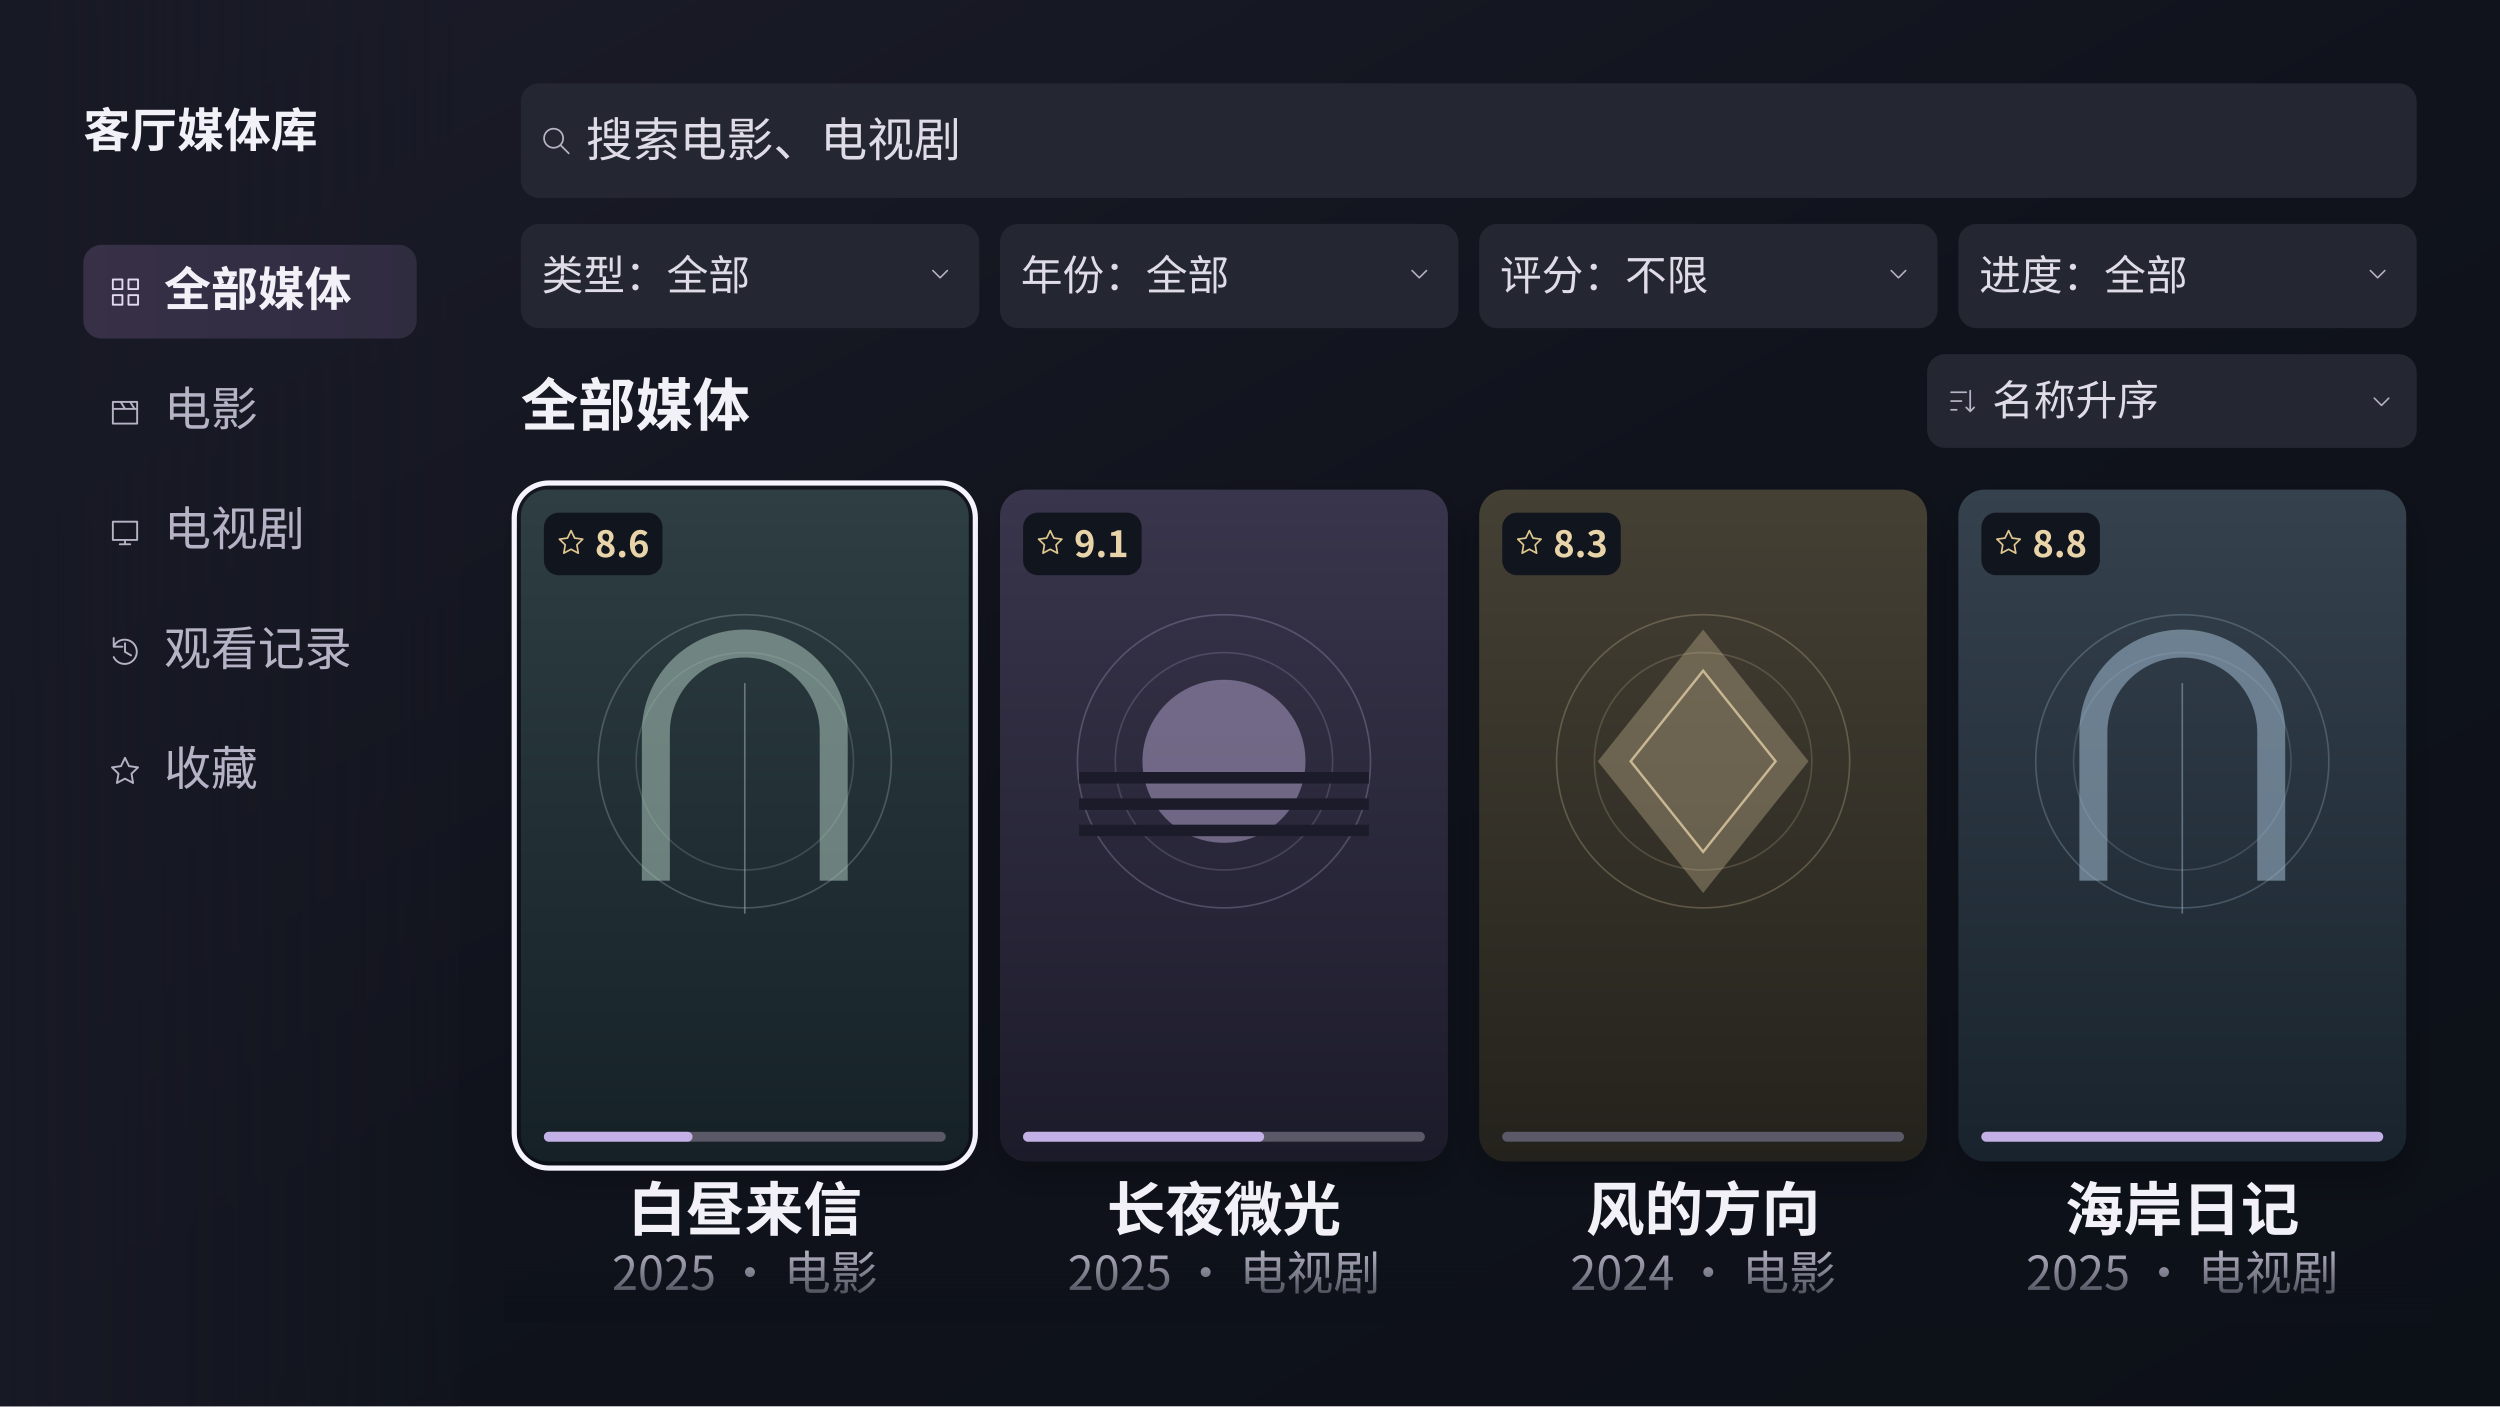
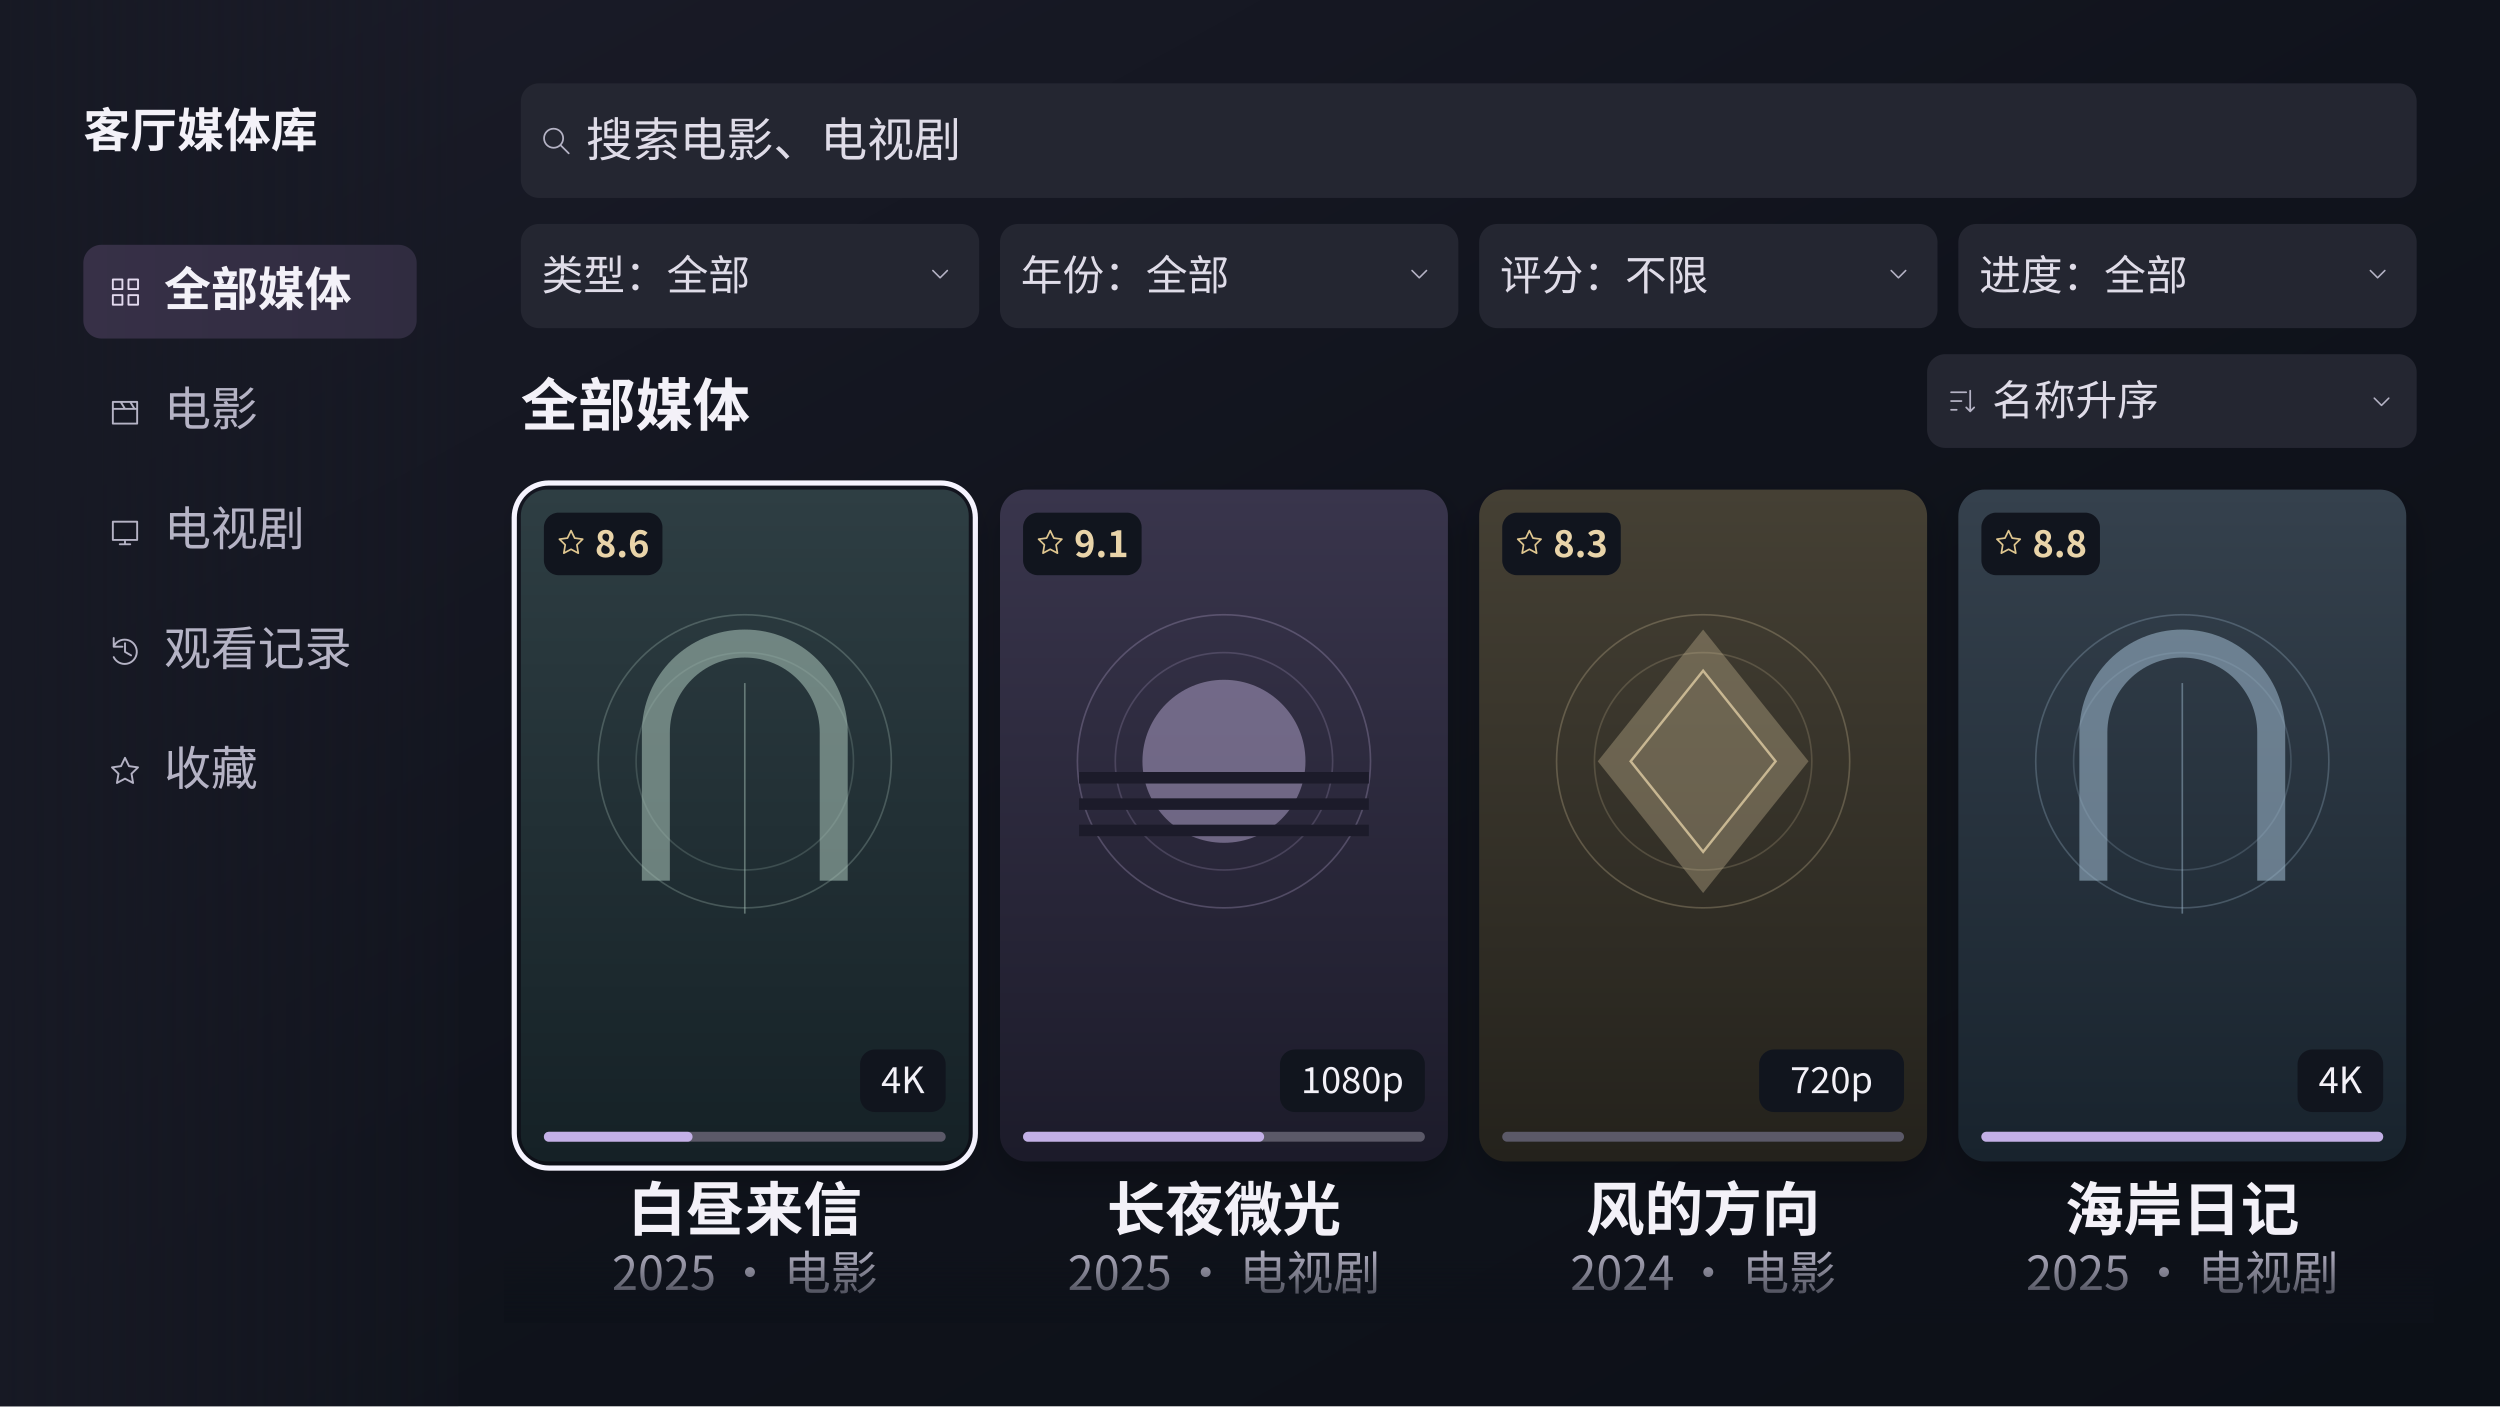
<svg xmlns="http://www.w3.org/2000/svg" width="3840" height="2160" viewBox="0 0 3840 2160" role="img" aria-labelledby="title desc">
  <defs>
    <linearGradient id="background" x2="1" y2="1">
      <stop stop-color="#1b1c29" />
      <stop offset=".5" stop-color="#10131c" />
      <stop offset="1" stop-color="#0c1017" />
    </linearGradient>
    <linearGradient id="sidebar" x2="1" y2="0">
      <stop stop-color="#171924" />
      <stop offset="1" stop-color="#171924" stop-opacity=".2" />
    </linearGradient>
    <linearGradient id="selection">
      <stop stop-color="#373047" />
      <stop offset="1" stop-color="#302c40" />
    </linearGradient>
    <linearGradient id="bottom-fade" x2="0" y2="1">
      <stop stop-color="#0d1119" stop-opacity="0" />
      <stop offset="1" stop-color="#0d1119" />
    </linearGradient>
    <filter id="card-shadow" x="-15%" y="-10%" width="130%" height="130%" color-interpolation-filters="sRGB">
      <feGaussianBlur in="SourceAlpha" stdDeviation="22" />
      <feOffset dx="0" dy="20" />
      <feComponentTransfer>
        <feFuncA type="linear" slope=".24" />
      </feComponentTransfer>
      <feMerge>
        <feMergeNode />
        <feMergeNode in="SourceGraphic" />
      </feMerge>
    </filter>
    <clipPath id="grid-viewport">
      <rect x="774" y="526" width="2964" height="1506" />
    </clipPath>
  </defs>
  <rect width="3840" height="2160" fill="url(#background)" />
  <rect width="704" height="2160" fill="url(#sidebar)" />
  <g font-family="Noto Sans CJK SC, sans-serif">
    <text x="128" y="226" font-size="72" fill="#f3f1f8" font-weight="600" text-anchor="start">客厅媒体库</text>
    <g data-role="sidebar-entry" data-focused="false">
      <rect x="128" y="376" width="512" height="144" rx="28" fill="url(#selection)" stroke="none" stroke-width="2" />
      <g transform="translate(168 424) scale(1.333333)">
        <path d="M4 4h11v11H4zM22 4h11v11H22zM4 22h11v11H4zM22 22h11v11H22z" fill="none" stroke="#e3daef" stroke-width="2.2" stroke-linecap="round" stroke-linejoin="round" />
      </g>
      <text x="252" y="470" font-size="72" fill="#f3f1f8" font-weight="600" text-anchor="start">全部媒体</text>
    </g>
    <g data-role="sidebar-entry" data-focused="false">
      <g transform="translate(168 608) scale(1.333333)">
        <path d="M4 7h28v25H4zM4 15h28M13 7l5 8M24 7l5 8" fill="none" stroke="#b5b3c5" stroke-width="2.2" stroke-linecap="round" stroke-linejoin="round" />
      </g>
      <text x="252" y="654" font-size="72" fill="#b5b3c5" font-weight="400" text-anchor="start">电影</text>
    </g>
    <g data-role="sidebar-entry" data-focused="false">
      <g transform="translate(168 792) scale(1.333333)">
        <path d="M4 7h28v21H4zM12 33h12M18 28v5" fill="none" stroke="#b5b3c5" stroke-width="2.2" stroke-linecap="round" stroke-linejoin="round" />
      </g>
      <text x="252" y="838" font-size="72" fill="#b5b3c5" font-weight="400" text-anchor="start">电视剧</text>
    </g>
    <g data-role="sidebar-entry" data-focused="false">
      <g transform="translate(168 976) scale(1.333333)">
        <path d="M6 11a14 14 0 1 1-1 14M5 3v10h10M18 9v10l7 4" fill="none" stroke="#b5b3c5" stroke-width="2.2" stroke-linecap="round" stroke-linejoin="round" />
      </g>
      <text x="252" y="1022" font-size="72" fill="#b5b3c5" font-weight="400" text-anchor="start">观看记录</text>
    </g>
    <g data-role="sidebar-entry" data-focused="false">
      <g transform="translate(168 1160) scale(1.333333)">
        <path d="M18 3l4.6 9.6L33 14l-7.5 7.3L27.3 32L18 27l-9.3 5l1.8-10.7L3 14l10.4-1.4z" fill="none" stroke="#b5b3c5" stroke-width="2.2" stroke-linecap="round" stroke-linejoin="round" />
      </g>
      <text x="252" y="1206" font-size="72" fill="#b5b3c5" font-weight="400" text-anchor="start">收藏</text>
    </g>
    <g data-role="control" data-focused="false" data-disabled="false" data-label="搜索电影、电视剧" opacity="1">
      <rect x="800" y="128" width="2912" height="176" rx="28" fill="#242631" stroke="none" stroke-width="2" />
      <g transform="translate(832 194.0) scale(1.222222)">
        <path d="M27 15a12 12 0 1 1-24 0a12 12 0 1 1 24 0M24 24l10 10" fill="none" stroke="#b5b3c5" stroke-width="2.2" stroke-linecap="round" stroke-linejoin="round" />
      </g>
      <text x="900" y="240.48" font-size="72" fill="#dfdce8" font-weight="500" text-anchor="start">搜索电影、电视剧</text>
    </g>
    <g data-role="control" data-focused="false" data-disabled="false" data-label="类型：全部" opacity="1">
      <rect x="800" y="344" width="704" height="160" rx="28" fill="#242631" stroke="none" stroke-width="2" />
      <text x="832" y="445.76" font-size="64" fill="#dfdce8" font-weight="500" text-anchor="start">类型：全部</text>
    </g>
    <g transform="translate(1424 400) scale(1.111111)">
      <path d="M8 14l10 10l10-10" fill="none" stroke="#b5b3c5" stroke-width="2.2" stroke-linecap="round" stroke-linejoin="round" />
    </g>
    <g data-role="control" data-focused="false" data-disabled="false" data-label="年份：全部" opacity="1">
      <rect x="1536" y="344" width="704" height="160" rx="28" fill="#242631" stroke="none" stroke-width="2" />
      <text x="1568" y="445.76" font-size="64" fill="#dfdce8" font-weight="500" text-anchor="start">年份：全部</text>
    </g>
    <g transform="translate(2160 400) scale(1.111111)">
      <path d="M8 14l10 10l10-10" fill="none" stroke="#b5b3c5" stroke-width="2.2" stroke-linecap="round" stroke-linejoin="round" />
    </g>
    <g data-role="control" data-focused="false" data-disabled="false" data-label="评分：不限" opacity="1">
      <rect x="2272" y="344" width="704" height="160" rx="28" fill="#242631" stroke="none" stroke-width="2" />
      <text x="2304" y="445.76" font-size="64" fill="#dfdce8" font-weight="500" text-anchor="start">评分：不限</text>
    </g>
    <g transform="translate(2896 400) scale(1.111111)">
      <path d="M8 14l10 10l10-10" fill="none" stroke="#b5b3c5" stroke-width="2.2" stroke-linecap="round" stroke-linejoin="round" />
    </g>
    <g data-role="control" data-focused="false" data-disabled="false" data-label="进度：全部" opacity="1">
      <rect x="3008" y="344" width="704" height="160" rx="28" fill="#242631" stroke="none" stroke-width="2" />
      <text x="3040" y="445.76" font-size="64" fill="#dfdce8" font-weight="500" text-anchor="start">进度：全部</text>
    </g>
    <g transform="translate(3632 400) scale(1.111111)">
      <path d="M8 14l10 10l10-10" fill="none" stroke="#b5b3c5" stroke-width="2.2" stroke-linecap="round" stroke-linejoin="round" />
    </g>
    <text x="800" y="654" font-size="88" fill="#f3f1f8" font-weight="650" text-anchor="start">全部媒体</text>
    <g data-role="control" data-focused="false" data-disabled="false" data-label="名称升序" opacity="1">
      <rect x="2960" y="544" width="752" height="144" rx="28" fill="#242631" stroke="none" stroke-width="2" />
      <g transform="translate(2992 594.0) scale(1.222222)">
        <path d="M4 7h19M4 18h13M4 29h7M28 5v26M23 26l5 5l5-5" fill="none" stroke="#b5b3c5" stroke-width="2.2" stroke-linecap="round" stroke-linejoin="round" />
      </g>
      <text x="3060" y="637.76" font-size="64" fill="#dfdce8" font-weight="500" text-anchor="start">名称升序</text>
    </g>
    <g transform="translate(3638 596) scale(1.111111)">
      <path d="M8 14l10 10l10-10" fill="none" stroke="#b5b3c5" stroke-width="2.2" stroke-linecap="round" stroke-linejoin="round" />
    </g>
    <g clip-path="url(#grid-viewport)" data-role="focus-following-grid">
      <g transform="translate(800 752) scale(1.264706)">
        <g data-role="media-card" data-focused="true">
          <defs>
            <linearGradient id="art-0" x2="0" y2="1">
              <stop stop-color="#2e3e43" />
              <stop offset="1" stop-color="#152126" />
            </linearGradient>
            <clipPath id="clip-0">
              <rect x="0" y="0" width="544" height="816" rx="32" fill="white" stroke="none" stroke-width="2" />
            </clipPath>
          </defs>
          <g filter="url(#card-shadow)">
            <rect x="0" y="0" width="544" height="816" rx="32" fill="url(#art-0)" stroke="none" stroke-width="2" />
          </g>
          <g clip-path="url(#clip-0)">
            <circle cx="272" cy="330" r="178" fill="none" stroke="#a4bdb4" stroke-width="2" opacity=".3" />
            <circle cx="272" cy="330" r="132" fill="none" stroke="#a4bdb4" stroke-width="2" opacity=".22" />
            <path d="M164 475V295a108 108 0 0 1 216 0v180" fill="none" stroke="#a4bdb4" stroke-width="34" opacity=".58" />
            <path d="M272 235v280" stroke="#a4bdb4" stroke-width="2" opacity=".5" />
          </g>
          <rect x="28" y="28" width="144" height="76" rx="18" fill="#11151e" stroke="none" stroke-width="2" />
          <g transform="translate(44 47) scale(0.9444444)">
            <path d="M18 3l4.6 9.6L33 14l-7.5 7.3L27.3 32L18 27l-9.3 5l1.8-10.7L3 14l10.4-1.4z" fill="none" stroke="#e0c790" stroke-width="2.2" stroke-linecap="round" stroke-linejoin="round" />
          </g>
          <text x="90" y="82" font-size="44" fill="#e9d4a9" font-weight="600" text-anchor="start">8.6</text>
+           <g data-role="quality-badge">
+             <rect x="412" y="680" width="104" height="76" rx="18" fill="#11151e" stroke="none" stroke-width="2" />
+             <text x="464.0" y="733" font-size="44" fill="#f3f1f8" font-weight="500" text-anchor="middle">4K</text>
+           </g>
          <g data-role="watch-progress" data-progress="0.37">
            <rect x="28" y="780" width="488" height="12" rx="6" fill="#5b5968" stroke="none" stroke-width="2" />
            <rect x="28" y="780" width="180.56" height="12" rx="6" fill="#c3b0e7" stroke="none" stroke-width="2" />
          </g>
          <rect x="-8" y="-8" width="560" height="832" rx="42" fill="none" stroke="#f6f4ff" stroke-width="6.326" />
          <g data-role="card-caption">
            <text x="272" y="900" font-size="71.163" fill="#f3f1f8" font-weight="600" text-anchor="middle">白昼来信</text>
            <text x="272" y="972" font-size="56.93" fill="#b5b3c5" font-weight="400" text-anchor="middle">2025 · 电影</text>
          </g>
        </g>
      </g>
      <g transform="translate(1536 752) scale(1.264706)">
        <g data-role="media-card" data-focused="false">
          <defs>
            <linearGradient id="art-1" x2="0" y2="1">
              <stop stop-color="#39354c" />
              <stop offset="1" stop-color="#1c1b2a" />
            </linearGradient>
            <clipPath id="clip-1">
              <rect x="0" y="0" width="544" height="816" rx="32" fill="white" stroke="none" stroke-width="2" />
            </clipPath>
          </defs>
          <g filter="url(#card-shadow)">
            <rect x="0" y="0" width="544" height="816" rx="32" fill="url(#art-1)" stroke="none" stroke-width="2" />
          </g>
          <g clip-path="url(#clip-1)">
            <circle cx="272" cy="330" r="178" fill="none" stroke="#b4a5ce" stroke-width="2" opacity=".3" />
            <circle cx="272" cy="330" r="132" fill="none" stroke="#b4a5ce" stroke-width="2" opacity=".22" />
            <circle cx="272" cy="330" r="99" fill="#b4a5ce" opacity=".5" />
            <path d="M96 350h352M96 382h352M96 414h352" stroke="#1c1b2a" stroke-width="14" />
          </g>
          <rect x="28" y="28" width="144" height="76" rx="18" fill="#11151e" stroke="none" stroke-width="2" />
          <g transform="translate(44 47) scale(0.9444444)">
            <path d="M18 3l4.6 9.6L33 14l-7.5 7.3L27.3 32L18 27l-9.3 5l1.8-10.7L3 14l10.4-1.4z" fill="none" stroke="#e0c790" stroke-width="2.2" stroke-linecap="round" stroke-linejoin="round" />
          </g>
          <text x="90" y="82" font-size="44" fill="#e9d4a9" font-weight="600" text-anchor="start">9.1</text>
+           <g data-role="quality-badge">
+             <rect x="340" y="680" width="176" height="76" rx="18" fill="#11151e" stroke="none" stroke-width="2" />
+             <text x="428.0" y="733" font-size="44" fill="#f3f1f8" font-weight="500" text-anchor="middle">1080p</text>
+           </g>
          <g data-role="watch-progress" data-progress="0.6">
            <rect x="28" y="780" width="488" height="12" rx="6" fill="#5b5968" stroke="none" stroke-width="2" />
            <rect x="28" y="780" width="292.8" height="12" rx="6" fill="#c3b0e7" stroke="none" stroke-width="2" />
          </g>
          <g data-role="card-caption">
            <text x="272" y="900" font-size="71.163" fill="#f3f1f8" font-weight="600" text-anchor="middle">长夜微光</text>
            <text x="272" y="972" font-size="56.93" fill="#b5b3c5" font-weight="400" text-anchor="middle">2025 · 电视剧</text>
          </g>
        </g>
      </g>
      <g transform="translate(2272 752) scale(1.264706)">
        <g data-role="media-card" data-focused="false">
          <defs>
            <linearGradient id="art-2" x2="0" y2="1">
              <stop stop-color="#454034" />
              <stop offset="1" stop-color="#24221c" />
            </linearGradient>
            <clipPath id="clip-2">
              <rect x="0" y="0" width="544" height="816" rx="32" fill="white" stroke="none" stroke-width="2" />
            </clipPath>
          </defs>
          <g filter="url(#card-shadow)">
            <rect x="0" y="0" width="544" height="816" rx="32" fill="url(#art-2)" stroke="none" stroke-width="2" />
          </g>
          <g clip-path="url(#clip-2)">
            <circle cx="272" cy="330" r="178" fill="none" stroke="#c8b792" stroke-width="2" opacity=".3" />
            <circle cx="272" cy="330" r="132" fill="none" stroke="#c8b792" stroke-width="2" opacity=".22" />
            <path d="M272 170l128 160l-128 160l-128-160z" fill="#c8b792" opacity=".36" />
            <path d="M272 220l88 110l-88 110l-88-110z" fill="none" stroke="#c8b792" stroke-width="3" />
          </g>
          <rect x="28" y="28" width="144" height="76" rx="18" fill="#11151e" stroke="none" stroke-width="2" />
          <g transform="translate(44 47) scale(0.9444444)">
            <path d="M18 3l4.6 9.6L33 14l-7.5 7.3L27.3 32L18 27l-9.3 5l1.8-10.7L3 14l10.4-1.4z" fill="none" stroke="#e0c790" stroke-width="2.2" stroke-linecap="round" stroke-linejoin="round" />
          </g>
          <text x="90" y="82" font-size="44" fill="#e9d4a9" font-weight="600" text-anchor="start">8.3</text>
+           <g data-role="quality-badge">
+             <rect x="340" y="680" width="176" height="76" rx="18" fill="#11151e" stroke="none" stroke-width="2" />
+             <text x="428.0" y="733" font-size="44" fill="#f3f1f8" font-weight="500" text-anchor="middle">720p</text>
+           </g>
          <g data-role="watch-progress" data-progress="0">
            <rect x="28" y="780" width="488" height="12" rx="6" fill="#5b5968" stroke="none" stroke-width="2" />
          </g>
          <g data-role="card-caption">
            <text x="272" y="900" font-size="71.163" fill="#f3f1f8" font-weight="600" text-anchor="middle">风的方向</text>
            <text x="272" y="972" font-size="56.93" fill="#b5b3c5" font-weight="400" text-anchor="middle">2024 · 电影</text>
          </g>
        </g>
      </g>
      <g transform="translate(3008 752) scale(1.264706)">
        <g data-role="media-card" data-focused="false">
          <defs>
            <linearGradient id="art-3" x2="0" y2="1">
              <stop stop-color="#35414d" />
              <stop offset="1" stop-color="#18232d" />
            </linearGradient>
            <clipPath id="clip-3">
              <rect x="0" y="0" width="544" height="816" rx="32" fill="white" stroke="none" stroke-width="2" />
            </clipPath>
          </defs>
          <g filter="url(#card-shadow)">
            <rect x="0" y="0" width="544" height="816" rx="32" fill="url(#art-3)" stroke="none" stroke-width="2" />
          </g>
          <g clip-path="url(#clip-3)">
            <circle cx="272" cy="330" r="178" fill="none" stroke="#99b4c8" stroke-width="2" opacity=".3" />
            <circle cx="272" cy="330" r="132" fill="none" stroke="#99b4c8" stroke-width="2" opacity=".22" />
            <path d="M164 475V295a108 108 0 0 1 216 0v180" fill="none" stroke="#99b4c8" stroke-width="34" opacity=".58" />
            <path d="M272 235v280" stroke="#99b4c8" stroke-width="2" opacity=".5" />
          </g>
          <rect x="28" y="28" width="144" height="76" rx="18" fill="#11151e" stroke="none" stroke-width="2" />
          <g transform="translate(44 47) scale(0.9444444)">
            <path d="M18 3l4.6 9.6L33 14l-7.5 7.3L27.3 32L18 27l-9.3 5l1.8-10.7L3 14l10.4-1.4z" fill="none" stroke="#e0c790" stroke-width="2.2" stroke-linecap="round" stroke-linejoin="round" />
          </g>
          <text x="90" y="82" font-size="44" fill="#e9d4a9" font-weight="600" text-anchor="start">8.8</text>
+           <g data-role="quality-badge">
+             <rect x="412" y="680" width="104" height="76" rx="18" fill="#11151e" stroke="none" stroke-width="2" />
+             <text x="464.0" y="733" font-size="44" fill="#f3f1f8" font-weight="500" text-anchor="middle">4K</text>
+           </g>
          <g data-role="watch-progress" data-progress="1">
            <rect x="28" y="780" width="488" height="12" rx="6" fill="#5b5968" stroke="none" stroke-width="2" />
            <rect x="28" y="780" width="488" height="12" rx="6" fill="#c3b0e7" stroke="none" stroke-width="2" />
          </g>
          <g data-role="card-caption">
            <text x="272" y="900" font-size="71.163" fill="#f3f1f8" font-weight="600" text-anchor="middle">海岸日记</text>
            <text x="272" y="972" font-size="56.93" fill="#b5b3c5" font-weight="400" text-anchor="middle">2025 · 电视剧</text>
          </g>
        </g>
      </g>
    </g>
    <rect x="774" y="1920" width="2964" height="112" rx="0" fill="url(#bottom-fade)" stroke="none" stroke-width="2" />
  </g>
</svg>
